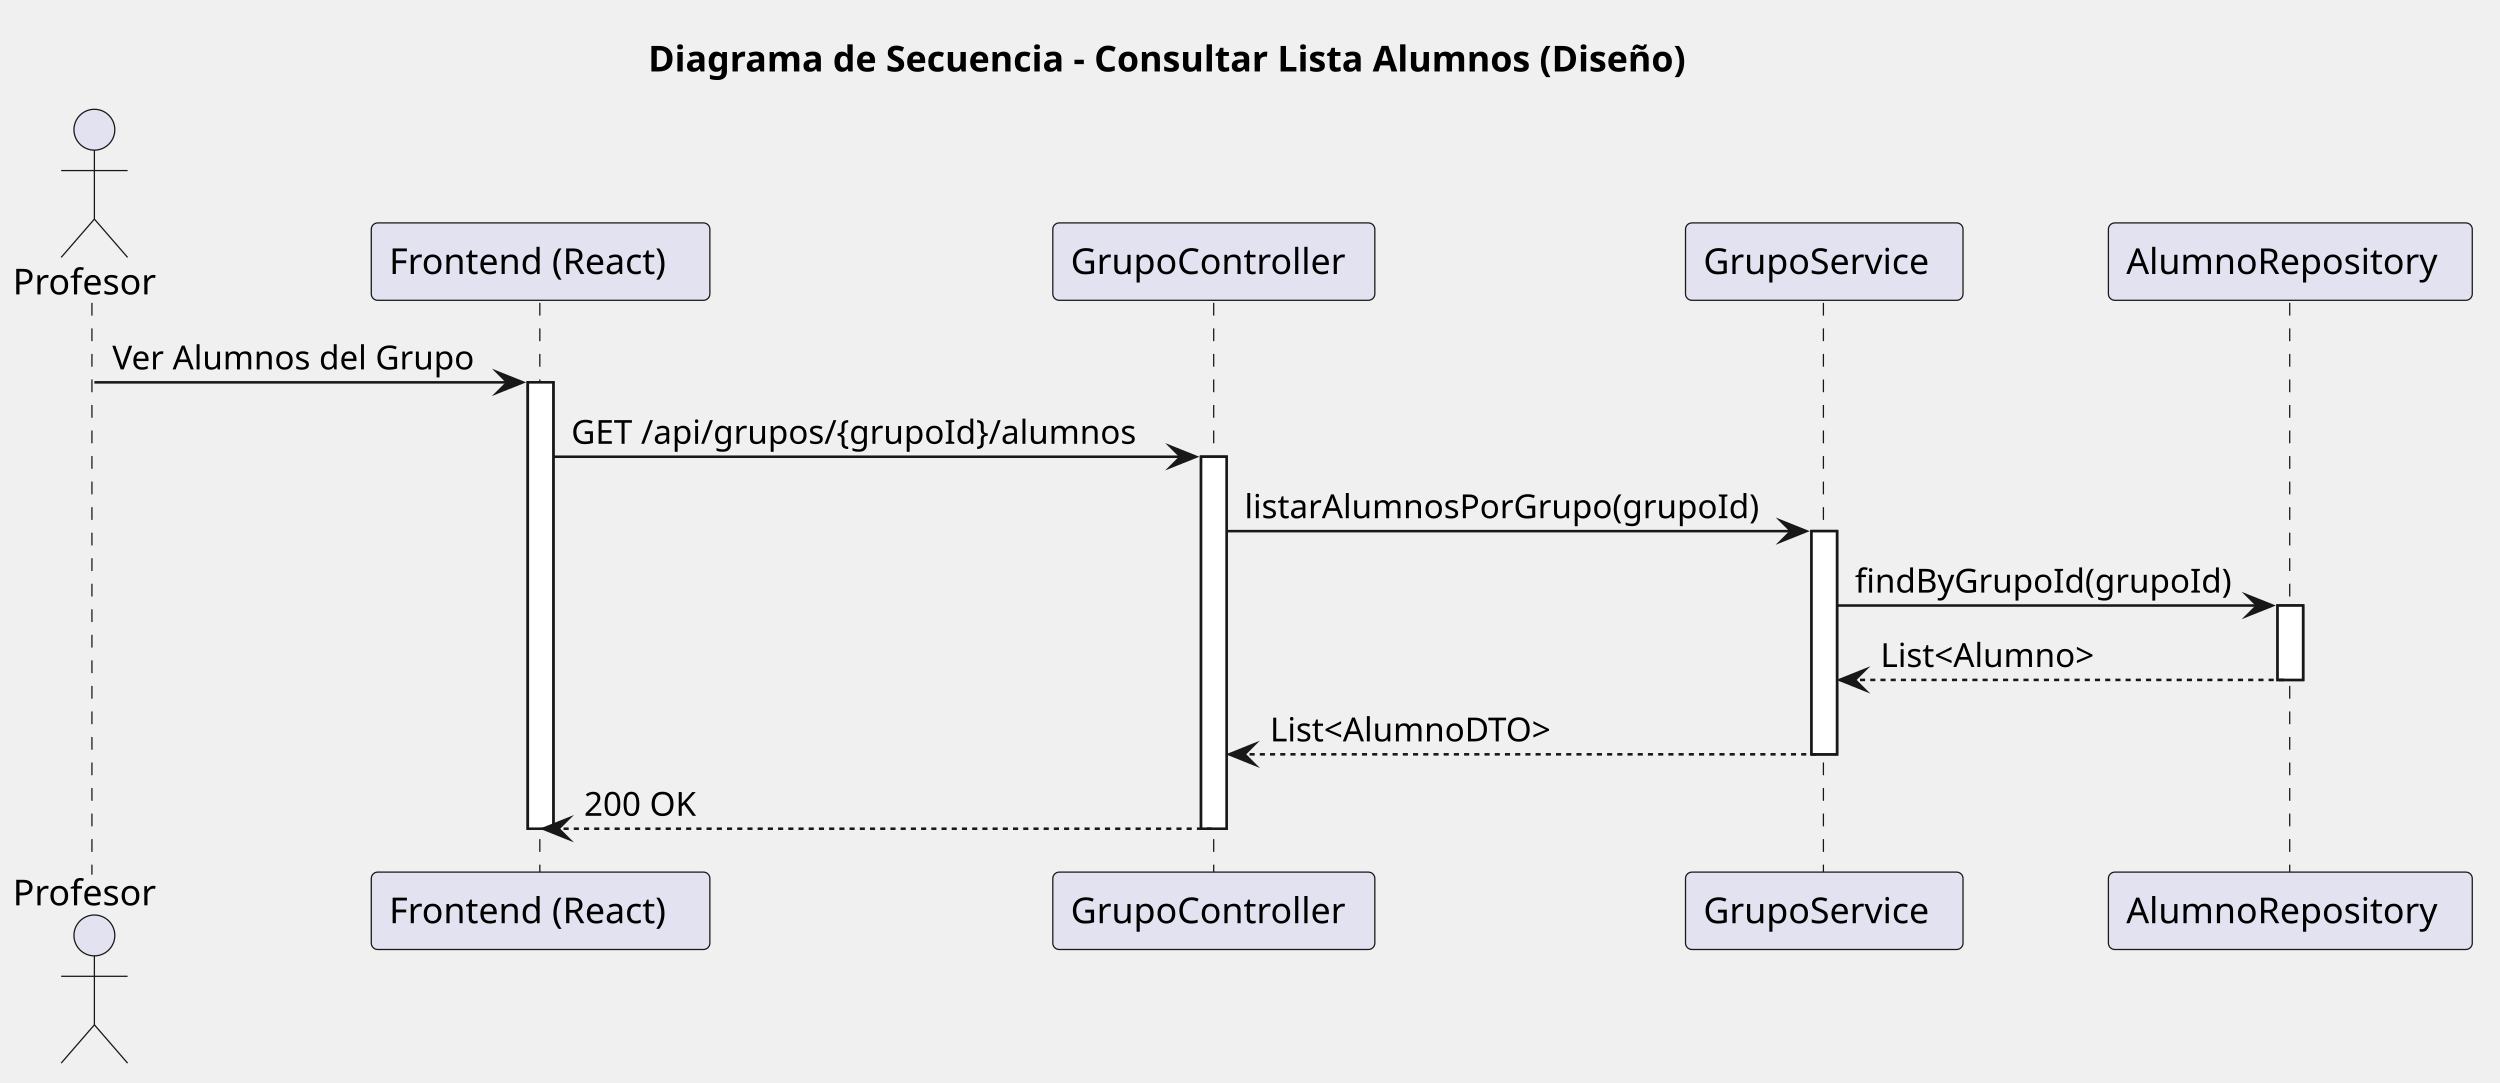
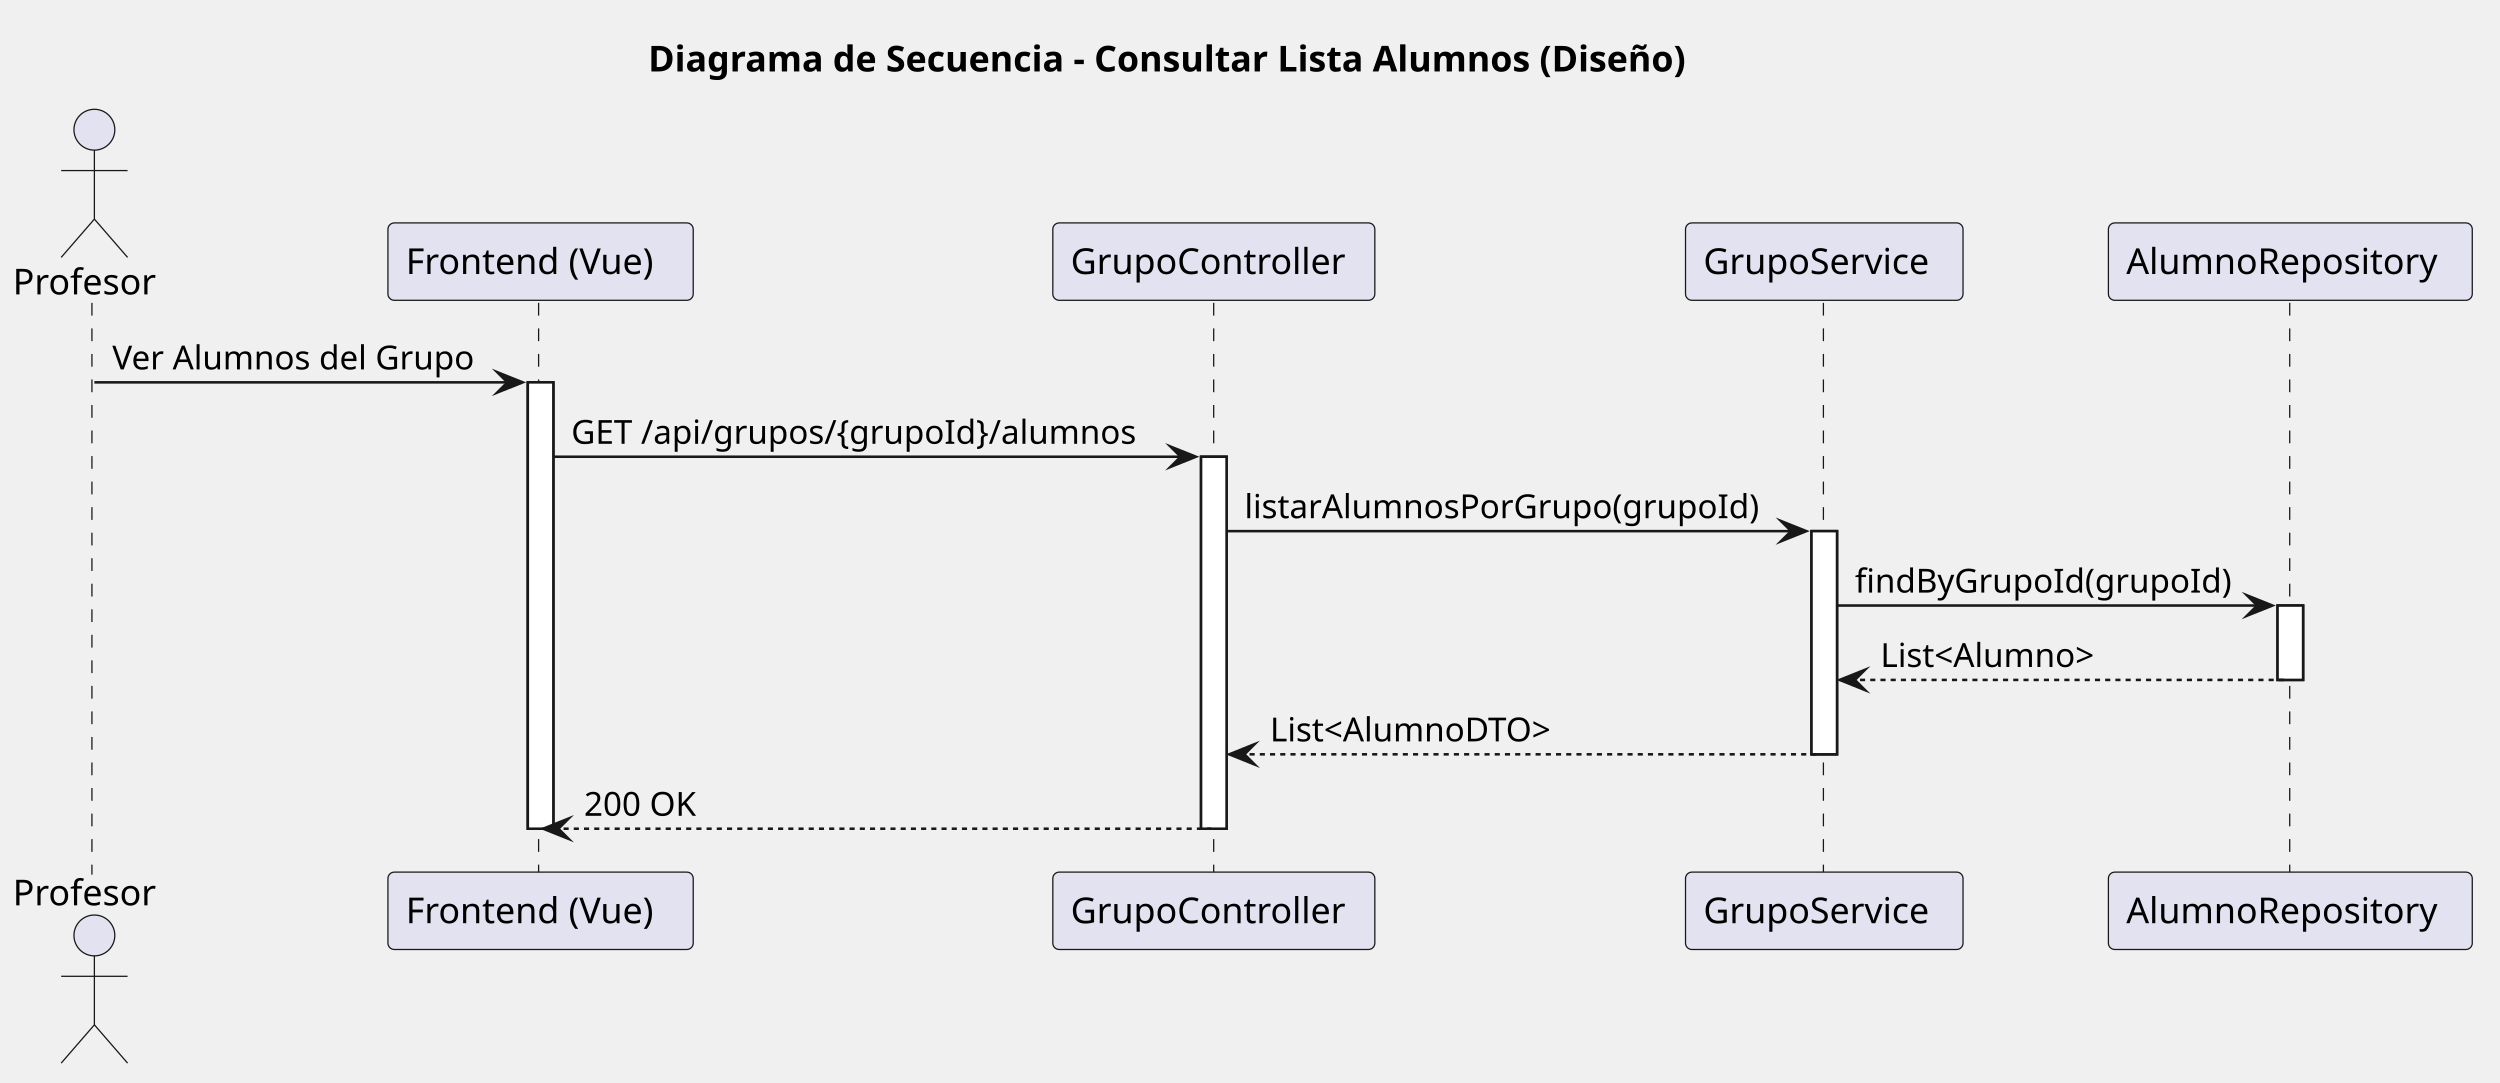
<svg xmlns="http://www.w3.org/2000/svg" contentStyleType="text/css" data-diagram-type="SEQUENCE" height="424px" preserveAspectRatio="none" style="width:979px;height:424px;background:#FFFFFF;" version="1.1" viewBox="0 0 979 424" width="979px" zoomAndPan="magnify">
  <defs />
  <g>
    <g class="title" data-source-line="1">
      <text fill="#000000" font-family="sans-serif" font-size="14" font-weight="700" lengthAdjust="spacing" textLength="464.502" x="253.819" y="27.995">Diagrama de Secuencia - Consultar Lista Alumnos (Diseño)</text>
    </g>
    <g>
      <rect fill="#FFFFFF" height="174.797" style="stroke:#181818;stroke-width:1;" width="10" x="206.692" y="149.727" />
    </g>
    <g>
      <rect fill="#FFFFFF" height="145.664" style="stroke:#181818;stroke-width:1;" width="10" x="470.333" y="178.859" />
    </g>
    <g>
      <rect fill="#FFFFFF" height="87.398" style="stroke:#181818;stroke-width:1;" width="10" x="709.383" y="207.992" />
    </g>
    <g>
      <rect fill="#FFFFFF" height="29.133" style="stroke:#181818;stroke-width:1;" width="10" x="891.895" y="237.125" />
    </g>
    <g class="participant-lifeline" data-entity-uid="part1" data-qualified-name="Teacher" data-source-line="3" id="part1-lifeline">
      <g>
        <rect fill="#000000" fill-opacity="0" height="223.93" width="8" x="32.96" y="118.594" />
        <line style="stroke:#181818;stroke-width:0.5;stroke-dasharray:5,5;" x1="36" x2="36" y1="118.594" y2="342.523" />
      </g>
    </g>
    <g class="participant-lifeline" data-entity-uid="part2" data-qualified-name="FE" data-source-line="4" id="part2-lifeline">
      <g>
        <rect fill="#000000" fill-opacity="0" height="223.93" width="8" x="207.692" y="118.594" />
-         <line style="stroke:#181818;stroke-width:0.5;stroke-dasharray:5,5;" x1="211.397" x2="211.397" y1="118.594" y2="342.523" />
+         <line style="stroke:#181818;stroke-width:0.5;stroke-dasharray:5,5;" x1="210.918" x2="210.918" y1="118.594" y2="342.523" />
      </g>
    </g>
    <g class="participant-lifeline" data-entity-uid="part3" data-qualified-name="Controller" data-source-line="5" id="part3-lifeline">
      <g>
        <rect fill="#000000" fill-opacity="0" height="223.93" width="8" x="471.333" y="118.594" />
        <line style="stroke:#181818;stroke-width:0.5;stroke-dasharray:5,5;" x1="475.282" x2="475.282" y1="118.594" y2="342.523" />
      </g>
    </g>
    <g class="participant-lifeline" data-entity-uid="part4" data-qualified-name="Service" data-source-line="6" id="part4-lifeline">
      <g>
        <rect fill="#000000" fill-opacity="0" height="223.93" width="8" x="710.383" y="118.594" />
        <line style="stroke:#181818;stroke-width:0.5;stroke-dasharray:5,5;" x1="714.048" x2="714.048" y1="118.594" y2="342.523" />
      </g>
    </g>
    <g class="participant-lifeline" data-entity-uid="part5" data-qualified-name="Repository" data-source-line="7" id="part5-lifeline">
      <g>
        <rect fill="#000000" fill-opacity="0" height="223.93" width="8" x="892.895" y="118.594" />
        <line style="stroke:#181818;stroke-width:0.5;stroke-dasharray:5,5;" x1="896.651" x2="896.651" y1="118.594" y2="342.523" />
      </g>
    </g>
    <g class="participant participant-head" data-entity-uid="part1" data-qualified-name="Teacher" data-source-line="3" id="part1-head">
      <text fill="#000000" font-family="sans-serif" font-size="14" lengthAdjust="spacing" textLength="57.921" x="5" y="115.292">Profesor</text>
      <ellipse cx="36.96" cy="50.797" fill="#E2E2F0" rx="8" ry="8" style="stroke:#181818;stroke-width:0.5;" />
      <path d="M36.96,58.797 L36.96,85.797 M23.96,66.797 L49.96,66.797 M36.96,85.797 L23.96,100.797 M36.96,85.797 L49.96,100.797" fill="none" style="stroke:#181818;stroke-width:0.5;" />
    </g>
    <g class="participant participant-tail" data-entity-uid="part1" data-qualified-name="Teacher" data-source-line="3" id="part1-tail">
      <text fill="#000000" font-family="sans-serif" font-size="14" lengthAdjust="spacing" textLength="57.921" x="5" y="354.519">Profesor</text>
      <ellipse cx="36.96" cy="366.32" fill="#E2E2F0" rx="8" ry="8" style="stroke:#181818;stroke-width:0.5;" />
      <path d="M36.96,374.32 L36.96,401.32 M23.96,382.32 L49.96,382.32 M36.96,401.32 L23.96,416.32 M36.96,401.32 L49.96,416.32" fill="none" style="stroke:#181818;stroke-width:0.5;" />
    </g>
    <g class="participant participant-head" data-entity-uid="part2" data-qualified-name="FE" data-source-line="4" id="part2-head">
-       <rect fill="#E2E2F0" height="30.297" rx="2.5" ry="2.5" style="stroke:#181818;stroke-width:0.5;" width="132.59" x="145.397" y="87.297" />
-       <text fill="#000000" font-family="sans-serif" font-size="14" lengthAdjust="spacing" textLength="118.59" x="152.397" y="107.292">Frontend (React)</text>
+       <rect fill="#E2E2F0" height="30.297" rx="2.5" ry="2.5" style="stroke:#181818;stroke-width:0.5;" width="119.547" x="151.918" y="87.297" />
+       <text fill="#000000" font-family="sans-serif" font-size="14" lengthAdjust="spacing" textLength="105.547" x="158.918" y="107.292">Frontend (Vue)</text>
    </g>
    <g class="participant participant-tail" data-entity-uid="part2" data-qualified-name="FE" data-source-line="4" id="part2-tail">
-       <rect fill="#E2E2F0" height="30.297" rx="2.5" ry="2.5" style="stroke:#181818;stroke-width:0.5;" width="132.59" x="145.397" y="341.523" />
-       <text fill="#000000" font-family="sans-serif" font-size="14" lengthAdjust="spacing" textLength="118.59" x="152.397" y="361.519">Frontend (React)</text>
+       <rect fill="#E2E2F0" height="30.297" rx="2.5" ry="2.5" style="stroke:#181818;stroke-width:0.5;" width="119.547" x="151.918" y="341.523" />
+       <text fill="#000000" font-family="sans-serif" font-size="14" lengthAdjust="spacing" textLength="105.547" x="158.918" y="361.519">Frontend (Vue)</text>
    </g>
    <g class="participant participant-head" data-entity-uid="part3" data-qualified-name="Controller" data-source-line="5" id="part3-head">
      <rect fill="#E2E2F0" height="30.297" rx="2.5" ry="2.5" style="stroke:#181818;stroke-width:0.5;" width="126.103" x="412.282" y="87.297" />
      <text fill="#000000" font-family="sans-serif" font-size="14" lengthAdjust="spacing" textLength="112.103" x="419.282" y="107.292">GrupoController</text>
    </g>
    <g class="participant participant-tail" data-entity-uid="part3" data-qualified-name="Controller" data-source-line="5" id="part3-tail">
      <rect fill="#E2E2F0" height="30.297" rx="2.5" ry="2.5" style="stroke:#181818;stroke-width:0.5;" width="126.103" x="412.282" y="341.523" />
      <text fill="#000000" font-family="sans-serif" font-size="14" lengthAdjust="spacing" textLength="112.103" x="419.282" y="361.519">GrupoController</text>
    </g>
    <g class="participant participant-head" data-entity-uid="part4" data-qualified-name="Service" data-source-line="6" id="part4-head">
      <rect fill="#E2E2F0" height="30.297" rx="2.5" ry="2.5" style="stroke:#181818;stroke-width:0.5;" width="108.671" x="660.048" y="87.297" />
      <text fill="#000000" font-family="sans-serif" font-size="14" lengthAdjust="spacing" textLength="94.671" x="667.048" y="107.292">GrupoService</text>
    </g>
    <g class="participant participant-tail" data-entity-uid="part4" data-qualified-name="Service" data-source-line="6" id="part4-tail">
      <rect fill="#E2E2F0" height="30.297" rx="2.5" ry="2.5" style="stroke:#181818;stroke-width:0.5;" width="108.671" x="660.048" y="341.523" />
      <text fill="#000000" font-family="sans-serif" font-size="14" lengthAdjust="spacing" textLength="94.671" x="667.048" y="361.519">GrupoService</text>
    </g>
    <g class="participant participant-head" data-entity-uid="part5" data-qualified-name="Repository" data-source-line="7" id="part5-head">
      <rect fill="#E2E2F0" height="30.297" rx="2.5" ry="2.5" style="stroke:#181818;stroke-width:0.5;" width="142.488" x="825.651" y="87.297" />
      <text fill="#000000" font-family="sans-serif" font-size="14" lengthAdjust="spacing" textLength="128.488" x="832.651" y="107.292">AlumnoRepository</text>
    </g>
    <g class="participant participant-tail" data-entity-uid="part5" data-qualified-name="Repository" data-source-line="7" id="part5-tail">
      <rect fill="#E2E2F0" height="30.297" rx="2.5" ry="2.5" style="stroke:#181818;stroke-width:0.5;" width="142.488" x="825.651" y="341.523" />
      <text fill="#000000" font-family="sans-serif" font-size="14" lengthAdjust="spacing" textLength="128.488" x="832.651" y="361.519">AlumnoRepository</text>
    </g>
    <g>
      <rect fill="#FFFFFF" height="174.797" style="stroke:#181818;stroke-width:1;" width="10" x="206.692" y="149.727" />
    </g>
    <g>
      <rect fill="#FFFFFF" height="145.664" style="stroke:#181818;stroke-width:1;" width="10" x="470.333" y="178.859" />
    </g>
    <g>
      <rect fill="#FFFFFF" height="87.398" style="stroke:#181818;stroke-width:1;" width="10" x="709.383" y="207.992" />
    </g>
    <g>
      <rect fill="#FFFFFF" height="29.133" style="stroke:#181818;stroke-width:1;" width="10" x="891.895" y="237.125" />
    </g>
    <g class="message" data-entity-1="part1" data-entity-2="part2" data-source-line="9" id="msg1">
      <polygon fill="#181818" points="194.692,145.727,204.692,149.727,194.692,153.727,198.692,149.727" style="stroke:#181818;stroke-width:1;stroke-linejoin:miter;stroke-miterlimit:10;" />
      <line style="stroke:#181818;stroke-width:1;" x1="36.96" x2="200.692" y1="149.727" y2="149.727" />
      <text fill="#000000" font-family="sans-serif" font-size="13" lengthAdjust="spacing" textLength="150.731" x="43.96" y="144.661">Ver Alumnos del Grupo</text>
    </g>
    <g class="message" data-entity-1="part2" data-entity-2="part3" data-source-line="12" id="msg2">
      <polygon fill="#181818" points="458.333,174.859,468.333,178.859,458.333,182.859,462.333,178.859" style="stroke:#181818;stroke-width:1;stroke-linejoin:miter;stroke-miterlimit:10;" />
      <line style="stroke:#181818;stroke-width:1;" x1="216.692" x2="464.333" y1="178.859" y2="178.859" />
      <text fill="#000000" font-family="sans-serif" font-size="13" lengthAdjust="spacing" textLength="234.641" x="223.692" y="173.793">GET /api/grupos/{grupoId}/alumnos</text>
    </g>
    <g class="message" data-entity-1="part3" data-entity-2="part4" data-source-line="15" id="msg3">
      <polygon fill="#181818" points="697.383,203.992,707.383,207.992,697.383,211.992,701.383,207.992" style="stroke:#181818;stroke-width:1;stroke-linejoin:miter;stroke-miterlimit:10;" />
      <line style="stroke:#181818;stroke-width:1;" x1="480.333" x2="703.383" y1="207.992" y2="207.992" />
      <text fill="#000000" font-family="sans-serif" font-size="13" lengthAdjust="spacing" textLength="210.05" x="487.333" y="202.926">listarAlumnosPorGrupo(grupoId)</text>
    </g>
    <g class="message" data-entity-1="part4" data-entity-2="part5" data-source-line="17" id="msg4">
      <polygon fill="#181818" points="879.895,233.125,889.895,237.125,879.895,241.125,883.895,237.125" style="stroke:#181818;stroke-width:1;stroke-linejoin:miter;stroke-miterlimit:10;" />
      <line style="stroke:#181818;stroke-width:1;" x1="719.383" x2="885.895" y1="237.125" y2="237.125" />
      <text fill="#000000" font-family="sans-serif" font-size="13" lengthAdjust="spacing" textLength="153.512" x="726.383" y="232.059">findByGrupoId(grupoId)</text>
    </g>
    <g class="message" data-entity-1="part5" data-entity-2="part4" data-source-line="19" id="msg5">
      <polygon fill="#181818" points="730.383,262.258,720.383,266.258,730.383,270.258,726.383,266.258" style="stroke:#181818;stroke-width:1;stroke-linejoin:miter;stroke-miterlimit:10;" />
      <line style="stroke:#181818;stroke-width:1;stroke-dasharray:2,2;" x1="724.383" x2="895.895" y1="266.258" y2="266.258" />
      <text fill="#000000" font-family="sans-serif" font-size="13" lengthAdjust="spacing" textLength="94.11" x="736.383" y="261.192">List&lt;Alumno&gt;</text>
    </g>
    <g class="message" data-entity-1="part4" data-entity-2="part3" data-source-line="21" id="msg6">
      <polygon fill="#181818" points="491.333,291.391,481.333,295.391,491.333,299.391,487.333,295.391" style="stroke:#181818;stroke-width:1;stroke-linejoin:miter;stroke-miterlimit:10;" />
      <line style="stroke:#181818;stroke-width:1;stroke-dasharray:2,2;" x1="485.333" x2="713.383" y1="295.391" y2="295.391" />
      <text fill="#000000" font-family="sans-serif" font-size="13" lengthAdjust="spacing" textLength="122.294" x="497.333" y="290.325">List&lt;AlumnoDTO&gt;</text>
    </g>
    <g class="message" data-entity-1="part3" data-entity-2="part2" data-source-line="24" id="msg7">
      <polygon fill="#181818" points="222.692,320.523,212.692,324.523,222.692,328.523,218.692,324.523" style="stroke:#181818;stroke-width:1;stroke-linejoin:miter;stroke-miterlimit:10;" />
      <line style="stroke:#181818;stroke-width:1;stroke-dasharray:2,2;" x1="216.692" x2="474.333" y1="324.523" y2="324.523" />
      <text fill="#000000" font-family="sans-serif" font-size="13" lengthAdjust="spacing" textLength="47.703" x="228.692" y="319.457">200 OK</text>
    </g>
  </g>
</svg>
